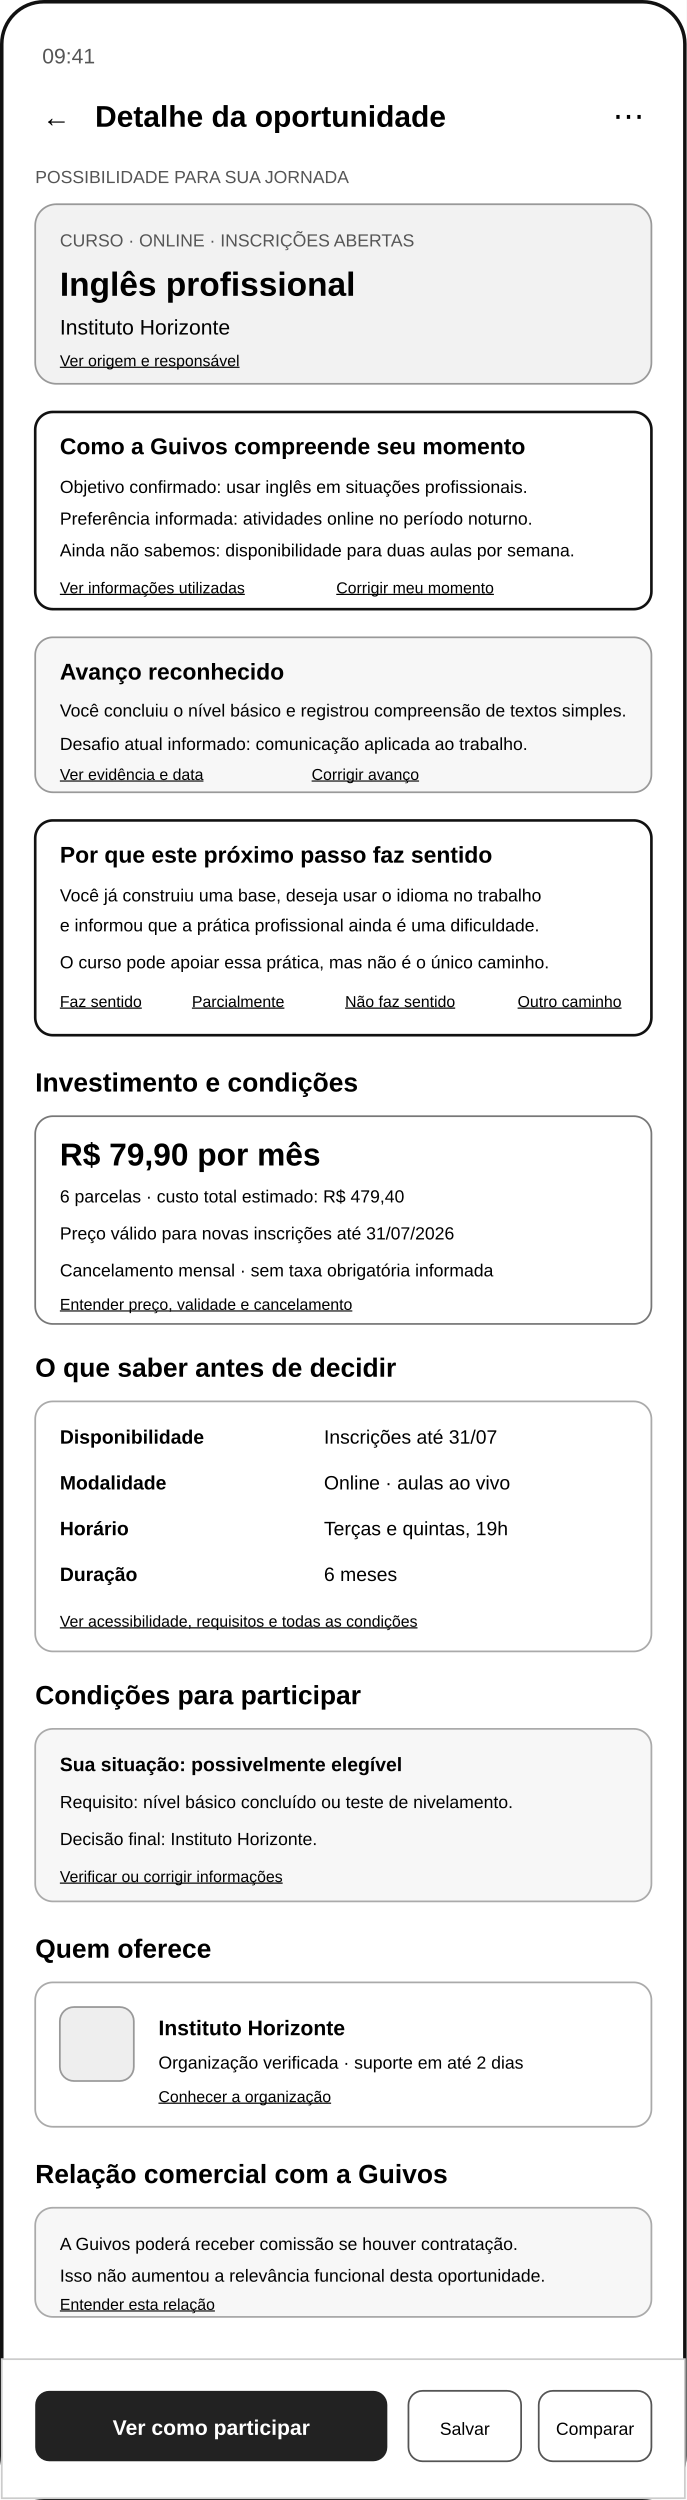
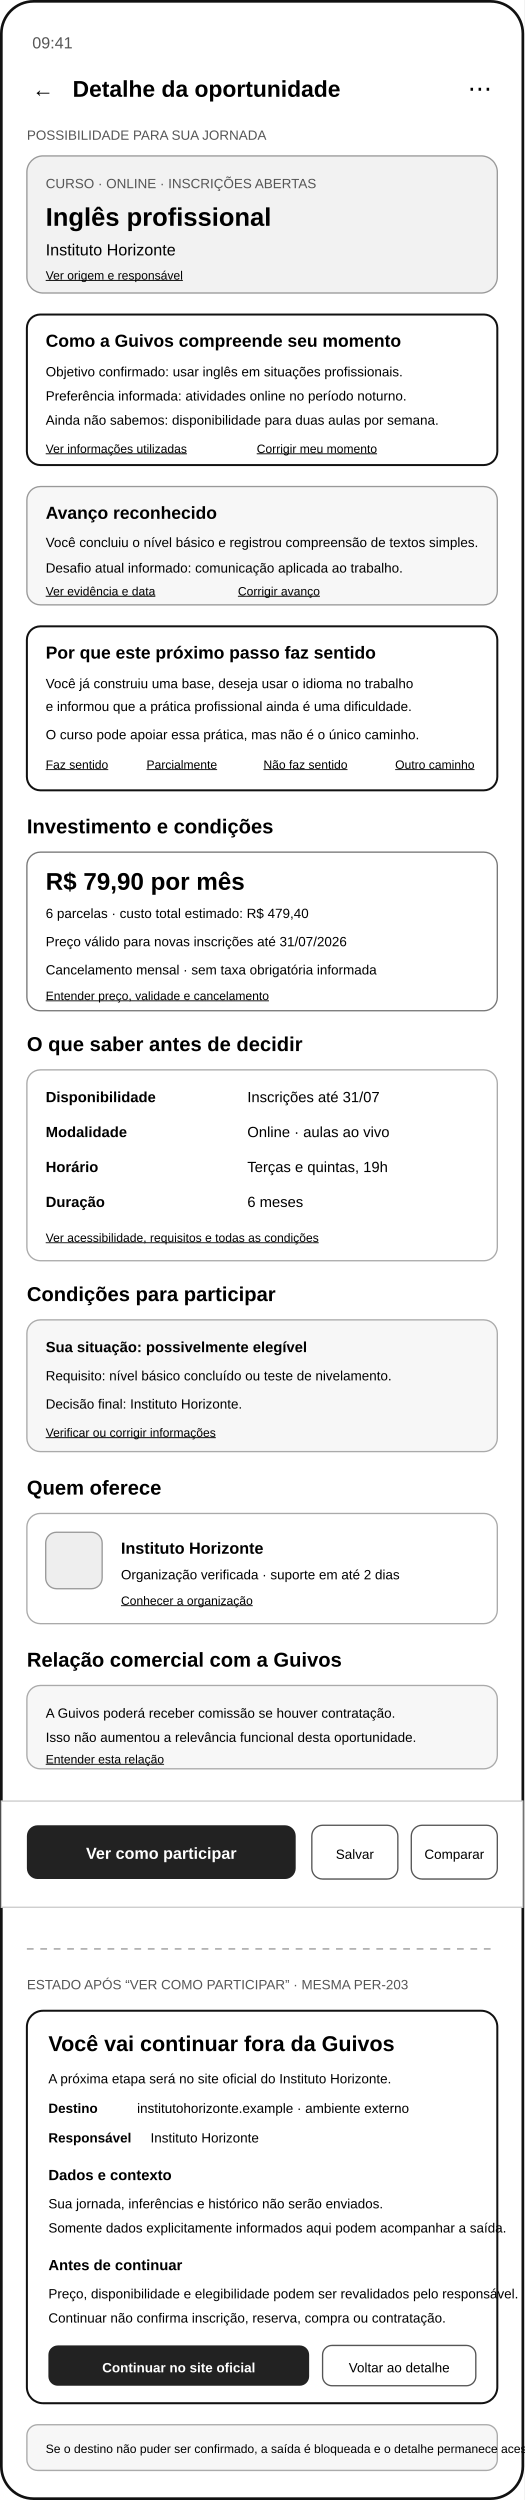
- <svg xmlns="http://www.w3.org/2000/svg" width="390" height="1420" viewBox="0 0 390 1420" role="img" aria-labelledby="title desc">
-   <rect width="390" height="1420" fill="#ffffff" />
-   <rect x="1" y="1" width="388" height="1418" rx="24" fill="none" stroke="#111111" stroke-width="2" />
+ <svg xmlns="http://www.w3.org/2000/svg" width="390" height="1860" viewBox="0 0 390 1860" role="img" aria-labelledby="title desc">
+   <rect width="390" height="1860" fill="#ffffff" />
+   <rect x="1" y="1" width="388" height="1858" rx="24" fill="none" stroke="#111111" stroke-width="2" />
  <text x="24" y="36" font-family="Arial, sans-serif" font-size="12" fill="#555555">09:41</text>
  <text x="24" y="72" font-family="Arial, sans-serif" font-size="16">←</text>
  <text x="54" y="72" font-family="Arial, sans-serif" font-size="17" font-weight="700">Detalhe da oportunidade</text>
  <text x="348" y="72" font-family="Arial, sans-serif" font-size="18">⋯</text>
  <text x="20" y="104" font-family="Arial, sans-serif" font-size="10" fill="#555555">POSSIBILIDADE PARA SUA JORNADA</text>
  <rect x="20" y="116" width="350" height="102" rx="12" fill="#f2f2f2" stroke="#999999" />
  <text x="34" y="140" font-family="Arial, sans-serif" font-size="10" fill="#555555">CURSO · ONLINE · INSCRIÇÕES ABERTAS</text>
  <text x="34" y="168" font-family="Arial, sans-serif" font-size="19" font-weight="700">Inglês profissional</text>
  <text x="34" y="190" font-family="Arial, sans-serif" font-size="12">Instituto Horizonte</text>
  <text x="34" y="208" font-family="Arial, sans-serif" font-size="9" text-decoration="underline">Ver origem e responsável</text>
  <rect x="20" y="234" width="350" height="112" rx="10" fill="#ffffff" stroke="#111111" stroke-width="1.5" />
  <text x="34" y="258" font-family="Arial, sans-serif" font-size="13" font-weight="700">Como a Guivos compreende seu momento</text>
  <text x="34" y="280" font-family="Arial, sans-serif" font-size="10">Objetivo confirmado: usar inglês em situações profissionais.</text>
  <text x="34" y="298" font-family="Arial, sans-serif" font-size="10">Preferência informada: atividades online no período noturno.</text>
  <text x="34" y="316" font-family="Arial, sans-serif" font-size="10">Ainda não sabemos: disponibilidade para duas aulas por semana.</text>
  <text x="34" y="337" font-family="Arial, sans-serif" font-size="9" text-decoration="underline">Ver informações utilizadas</text>
  <text x="191" y="337" font-family="Arial, sans-serif" font-size="9" text-decoration="underline">Corrigir meu momento</text>
  <rect x="20" y="362" width="350" height="88" rx="10" fill="#f7f7f7" stroke="#999999" />
  <text x="34" y="386" font-family="Arial, sans-serif" font-size="13" font-weight="700">Avanço reconhecido</text>
  <text x="34" y="407" font-family="Arial, sans-serif" font-size="10">Você concluiu o nível básico e registrou compreensão de textos simples.</text>
  <text x="34" y="426" font-family="Arial, sans-serif" font-size="10">Desafio atual informado: comunicação aplicada ao trabalho.</text>
  <text x="34" y="443" font-family="Arial, sans-serif" font-size="9" text-decoration="underline">Ver evidência e data</text>
  <text x="177" y="443" font-family="Arial, sans-serif" font-size="9" text-decoration="underline">Corrigir avanço</text>
  <rect x="20" y="466" width="350" height="122" rx="10" fill="#ffffff" stroke="#111111" stroke-width="1.5" />
  <text x="34" y="490" font-family="Arial, sans-serif" font-size="13" font-weight="700">Por que este próximo passo faz sentido</text>
  <text x="34" y="512" font-family="Arial, sans-serif" font-size="10">Você já construiu uma base, deseja usar o idioma no trabalho</text>
  <text x="34" y="529" font-family="Arial, sans-serif" font-size="10">e informou que a prática profissional ainda é uma dificuldade.</text>
  <text x="34" y="550" font-family="Arial, sans-serif" font-size="10">O curso pode apoiar essa prática, mas não é o único caminho.</text>
  <text x="34" y="572" font-family="Arial, sans-serif" font-size="9" text-decoration="underline">Faz sentido</text>
  <text x="109" y="572" font-family="Arial, sans-serif" font-size="9" text-decoration="underline">Parcialmente</text>
  <text x="196" y="572" font-family="Arial, sans-serif" font-size="9" text-decoration="underline">Não faz sentido</text>
  <text x="294" y="572" font-family="Arial, sans-serif" font-size="9" text-decoration="underline">Outro caminho</text>
  <text x="20" y="620" font-family="Arial, sans-serif" font-size="15" font-weight="700">Investimento e condições</text>
  <rect x="20" y="634" width="350" height="118" rx="10" fill="#ffffff" stroke="#777777" />
  <text x="34" y="662" font-family="Arial, sans-serif" font-size="18" font-weight="700">R$ 79,90 por mês</text>
  <text x="34" y="683" font-family="Arial, sans-serif" font-size="10">6 parcelas · custo total estimado: R$ 479,40</text>
  <text x="34" y="704" font-family="Arial, sans-serif" font-size="10">Preço válido para novas inscrições até 31/07/2026</text>
  <text x="34" y="725" font-family="Arial, sans-serif" font-size="10">Cancelamento mensal · sem taxa obrigatória informada</text>
  <text x="34" y="744" font-family="Arial, sans-serif" font-size="9" text-decoration="underline">Entender preço, validade e cancelamento</text>
  <text x="20" y="782" font-family="Arial, sans-serif" font-size="15" font-weight="700">O que saber antes de decidir</text>
  <rect x="20" y="796" width="350" height="142" rx="10" fill="#ffffff" stroke="#aaaaaa" />
  <text x="34" y="820" font-family="Arial, sans-serif" font-size="11" font-weight="700">Disponibilidade</text>
  <text x="184" y="820" font-family="Arial, sans-serif" font-size="11">Inscrições até 31/07</text>
  <text x="34" y="846" font-family="Arial, sans-serif" font-size="11" font-weight="700">Modalidade</text>
  <text x="184" y="846" font-family="Arial, sans-serif" font-size="11">Online · aulas ao vivo</text>
  <text x="34" y="872" font-family="Arial, sans-serif" font-size="11" font-weight="700">Horário</text>
  <text x="184" y="872" font-family="Arial, sans-serif" font-size="11">Terças e quintas, 19h</text>
  <text x="34" y="898" font-family="Arial, sans-serif" font-size="11" font-weight="700">Duração</text>
  <text x="184" y="898" font-family="Arial, sans-serif" font-size="11">6 meses</text>
  <text x="34" y="924" font-family="Arial, sans-serif" font-size="9" text-decoration="underline">Ver acessibilidade, requisitos e todas as condições</text>
  <text x="20" y="968" font-family="Arial, sans-serif" font-size="15" font-weight="700">Condições para participar</text>
  <rect x="20" y="982" width="350" height="98" rx="10" fill="#f7f7f7" stroke="#aaaaaa" />
  <text x="34" y="1006" font-family="Arial, sans-serif" font-size="11" font-weight="700">Sua situação: possivelmente elegível</text>
  <text x="34" y="1027" font-family="Arial, sans-serif" font-size="10">Requisito: nível básico concluído ou teste de nivelamento.</text>
  <text x="34" y="1048" font-family="Arial, sans-serif" font-size="10">Decisão final: Instituto Horizonte.</text>
  <text x="34" y="1069" font-family="Arial, sans-serif" font-size="9" text-decoration="underline">Verificar ou corrigir informações</text>
  <text x="20" y="1112" font-family="Arial, sans-serif" font-size="15" font-weight="700">Quem oferece</text>
  <rect x="20" y="1126" width="350" height="82" rx="10" fill="#ffffff" stroke="#aaaaaa" />
  <rect x="34" y="1140" width="42" height="42" rx="8" fill="#eeeeee" stroke="#999999" />
  <text x="90" y="1156" font-family="Arial, sans-serif" font-size="12" font-weight="700">Instituto Horizonte</text>
  <text x="90" y="1175" font-family="Arial, sans-serif" font-size="10">Organização verificada · suporte em até 2 dias</text>
  <text x="90" y="1194" font-family="Arial, sans-serif" font-size="9" text-decoration="underline">Conhecer a organização</text>
  <text x="20" y="1240" font-family="Arial, sans-serif" font-size="15" font-weight="700">Relação comercial com a Guivos</text>
  <rect x="20" y="1254" width="350" height="62" rx="10" fill="#f7f7f7" stroke="#aaaaaa" />
  <text x="34" y="1278" font-family="Arial, sans-serif" font-size="10">A Guivos poderá receber comissão se houver contratação.</text>
  <text x="34" y="1296" font-family="Arial, sans-serif" font-size="10">Isso não aumentou a relevância funcional desta oportunidade.</text>
  <text x="34" y="1312" font-family="Arial, sans-serif" font-size="9" text-decoration="underline">Entender esta relação</text>
  <rect x="1" y="1340" width="388" height="79" fill="#ffffff" stroke="#cccccc" />
  <rect x="20" y="1358" width="200" height="40" rx="8" fill="#222222" />
  <text x="120" y="1383" text-anchor="middle" font-family="Arial, sans-serif" font-size="12" fill="#ffffff" font-weight="700">Ver como participar</text>
  <rect x="232" y="1358" width="64" height="40" rx="8" fill="#ffffff" stroke="#555555" />
  <text x="264" y="1383" text-anchor="middle" font-family="Arial, sans-serif" font-size="10">Salvar</text>
  <rect x="306" y="1358" width="64" height="40" rx="8" fill="#ffffff" stroke="#555555" />
  <text x="338" y="1383" text-anchor="middle" font-family="Arial, sans-serif" font-size="10">Comparar</text>
+   <line x1="20" y1="1450" x2="370" y2="1450" stroke="#999999" stroke-dasharray="5 5" />
+   <text x="20" y="1480" font-family="Arial, sans-serif" font-size="10" fill="#555555">ESTADO APÓS “VER COMO PARTICIPAR” · MESMA PER-203</text>
+   <rect x="20" y="1496" width="350" height="292" rx="12" fill="#ffffff" stroke="#111111" stroke-width="1.5" />
+   <text x="36" y="1526" font-family="Arial, sans-serif" font-size="16" font-weight="700">Você vai continuar fora da Guivos</text>
+   <text x="36" y="1550" font-family="Arial, sans-serif" font-size="10">A próxima etapa será no site oficial do Instituto Horizonte.</text>
+   <text x="36" y="1572" font-family="Arial, sans-serif" font-size="10" font-weight="700">Destino</text>
+   <text x="102" y="1572" font-family="Arial, sans-serif" font-size="10">institutohorizonte.example · ambiente externo</text>
+   <text x="36" y="1594" font-family="Arial, sans-serif" font-size="10" font-weight="700">Responsável</text>
+   <text x="112" y="1594" font-family="Arial, sans-serif" font-size="10">Instituto Horizonte</text>
+   <text x="36" y="1622" font-family="Arial, sans-serif" font-size="11" font-weight="700">Dados e contexto</text>
+   <text x="36" y="1643" font-family="Arial, sans-serif" font-size="10">Sua jornada, inferências e histórico não serão enviados.</text>
+   <text x="36" y="1661" font-family="Arial, sans-serif" font-size="10">Somente dados explicitamente informados aqui podem acompanhar a saída.</text>
+   <text x="36" y="1689" font-family="Arial, sans-serif" font-size="11" font-weight="700">Antes de continuar</text>
+   <text x="36" y="1710" font-family="Arial, sans-serif" font-size="10">Preço, disponibilidade e elegibilidade podem ser revalidados pelo responsável.</text>
+   <text x="36" y="1728" font-family="Arial, sans-serif" font-size="10">Continuar não confirma inscrição, reserva, compra ou contratação.</text>
+   <rect x="36" y="1745" width="194" height="30" rx="7" fill="#222222" />
+   <text x="133" y="1765" text-anchor="middle" font-family="Arial, sans-serif" font-size="10" fill="#ffffff" font-weight="700">Continuar no site oficial</text>
+   <rect x="240" y="1745" width="114" height="30" rx="7" fill="#ffffff" stroke="#555555" />
+   <text x="297" y="1765" text-anchor="middle" font-family="Arial, sans-serif" font-size="10">Voltar ao detalhe</text>
+   <rect x="20" y="1804" width="350" height="34" rx="8" fill="#f7f7f7" stroke="#aaaaaa" />
+   <text x="34" y="1825" font-family="Arial, sans-serif" font-size="9">Se o destino não puder ser confirmado, a saída é bloqueada e o detalhe permanece acessível.</text>
</svg>
